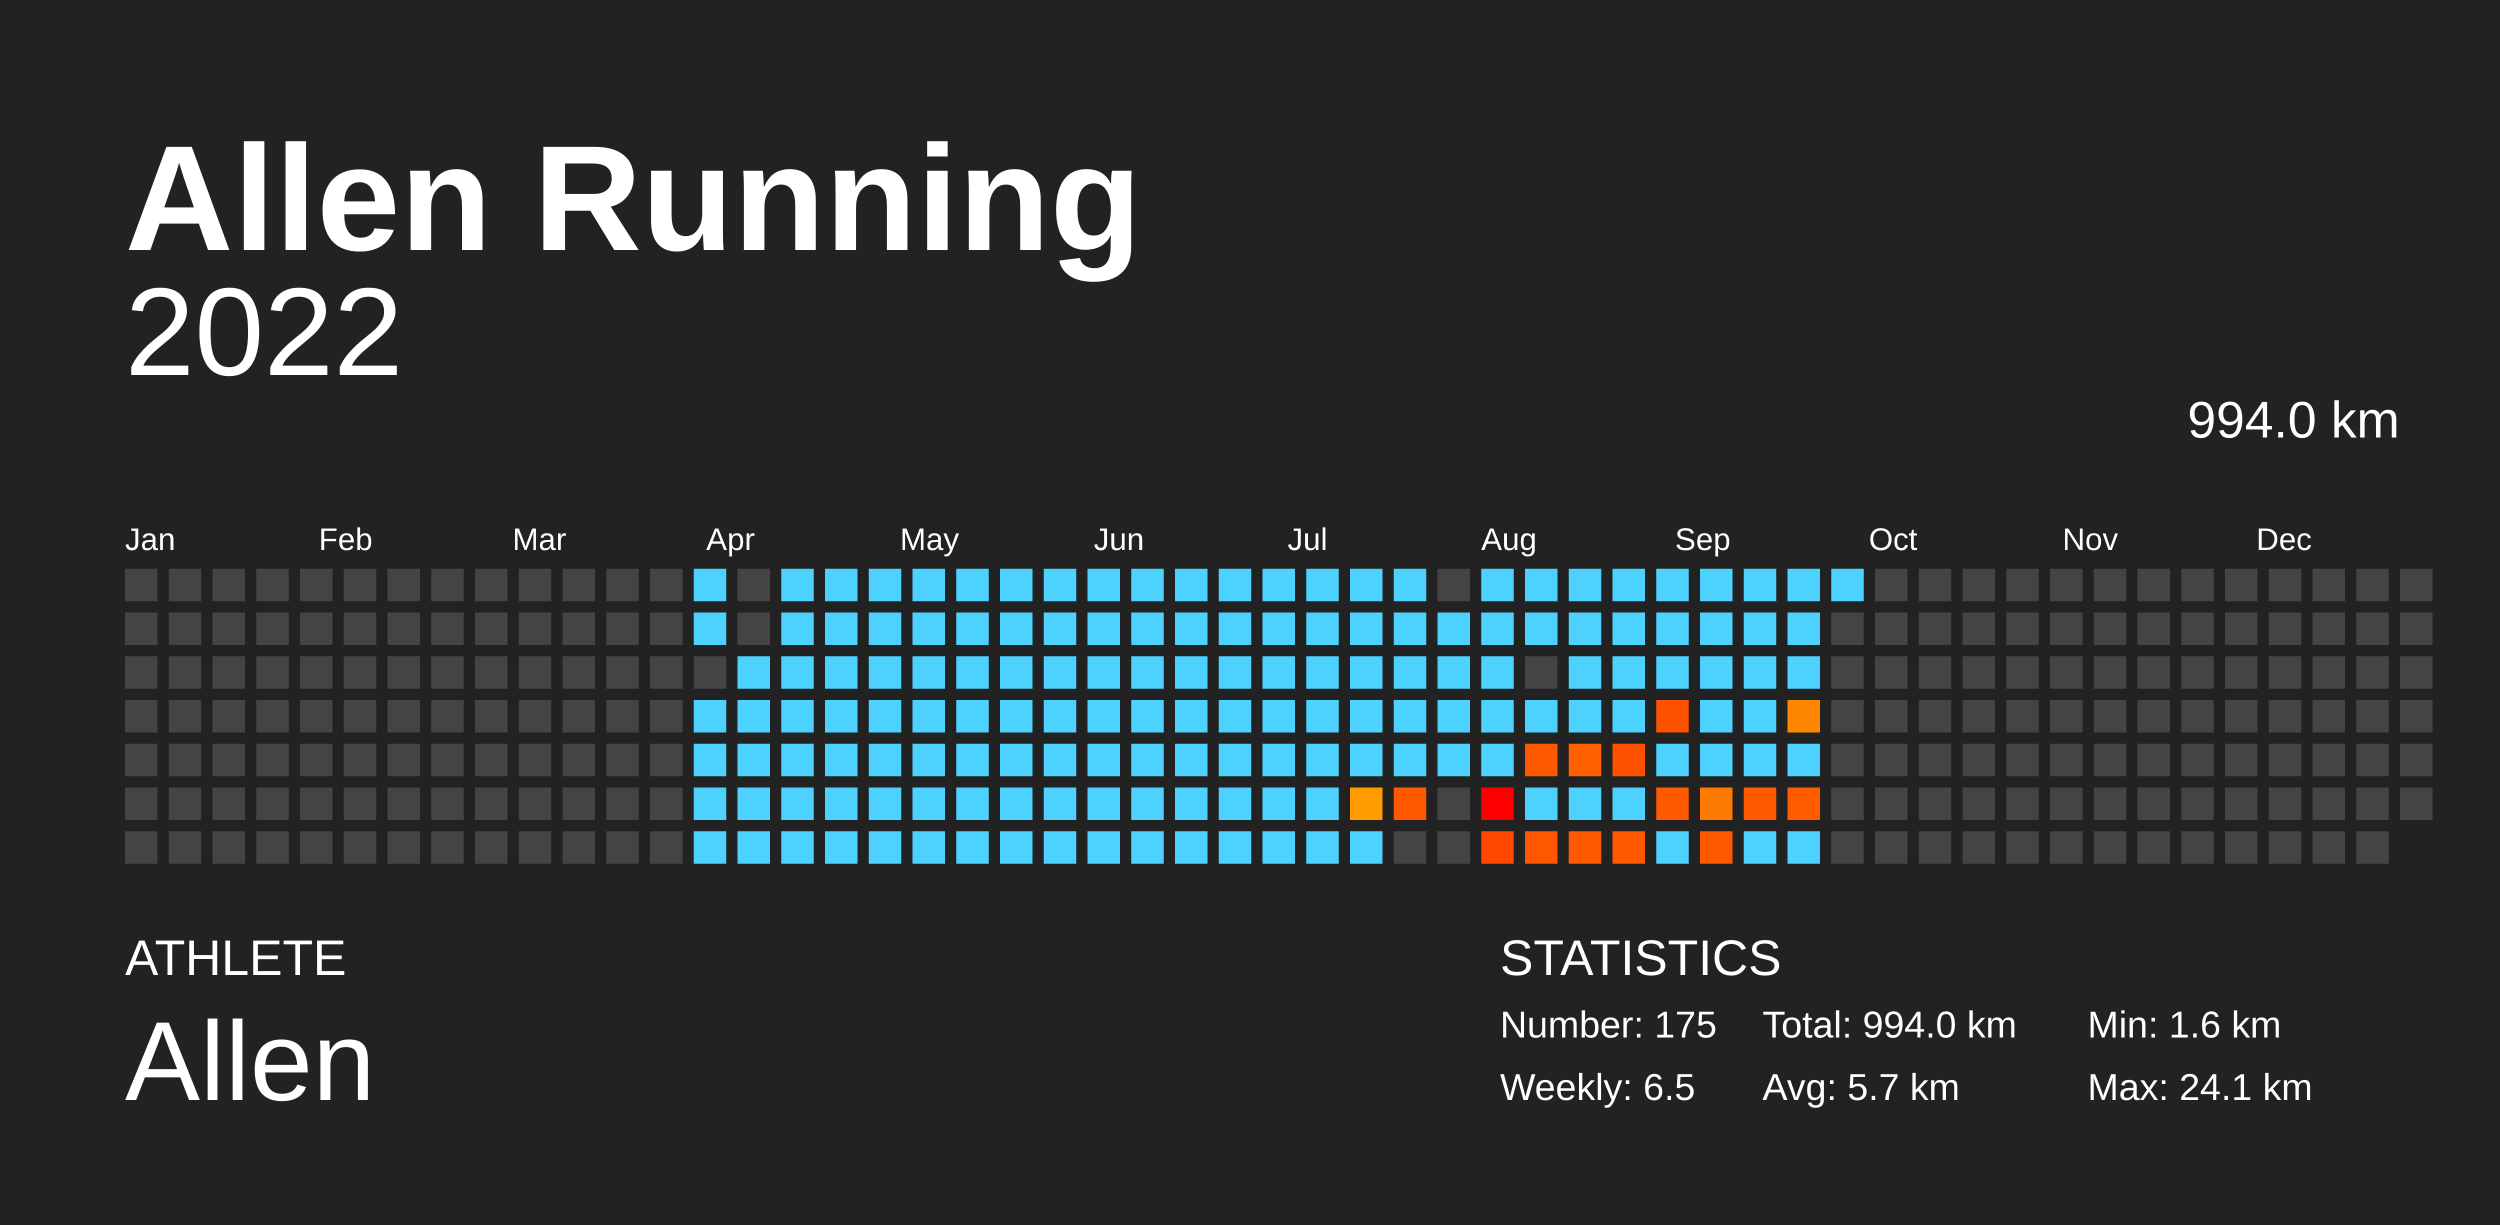
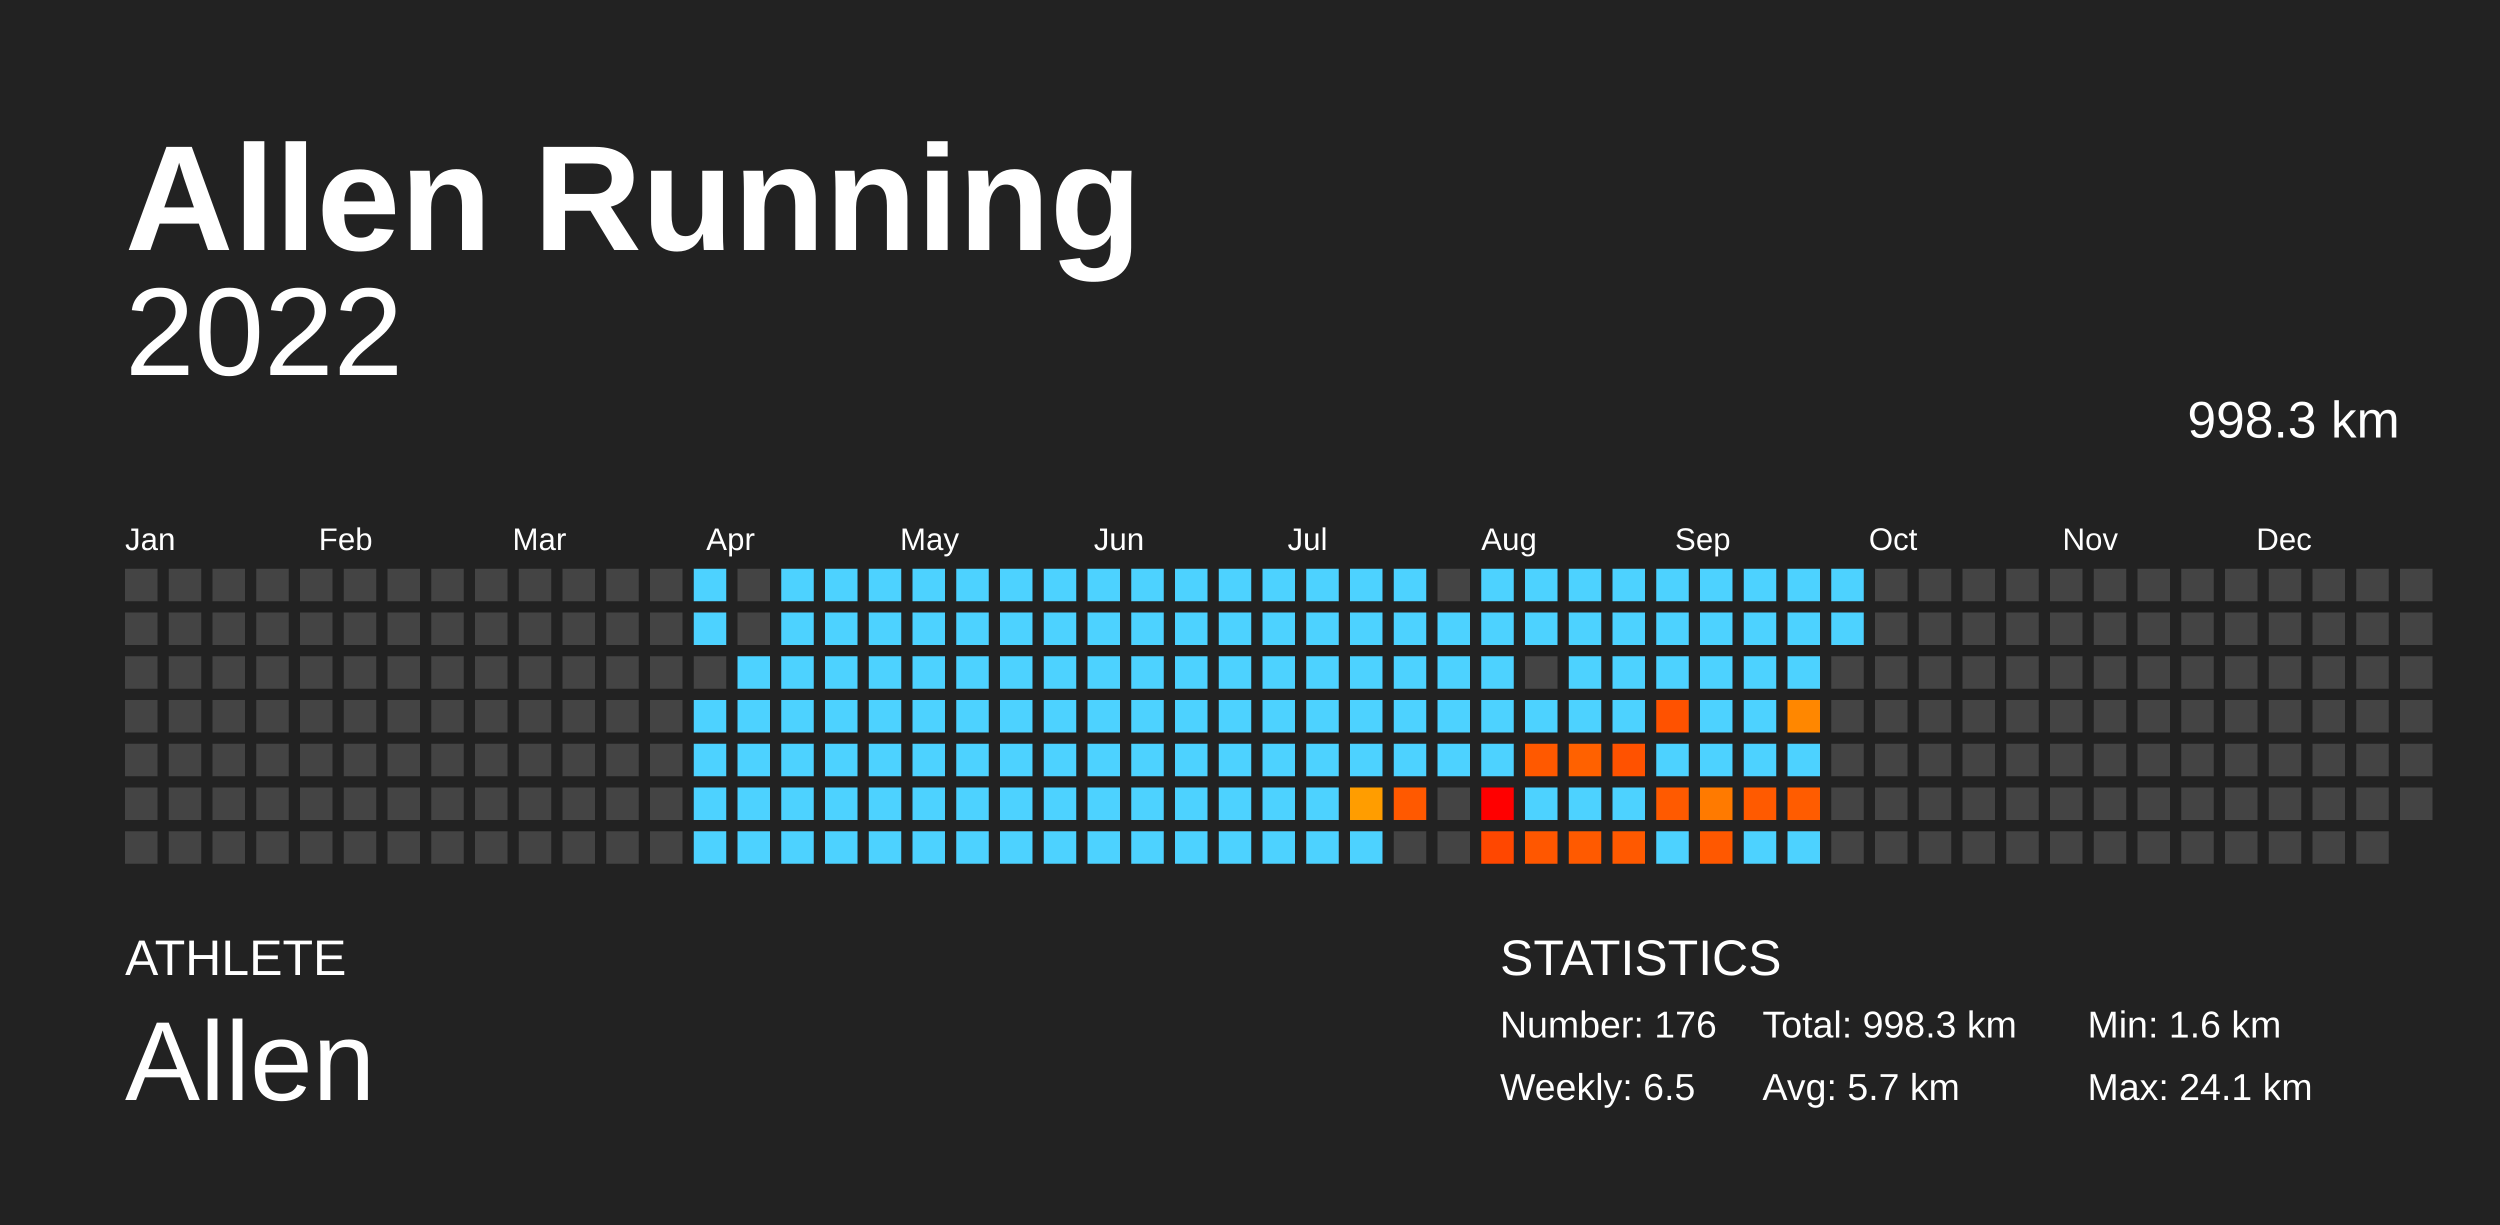
<svg xmlns="http://www.w3.org/2000/svg" baseProfile="full" height="98mm" version="1.1" viewBox="0,0,200,98" width="200mm">
  <defs />
  <rect fill="#222222" height="98" width="200" x="0" y="0" />
  <text fill="#FFFFFF" style="font-size:12px; font-family:Arial; font-weight:bold;" x="10" y="20">Allen Running</text>
  <text fill="#FFFFFF" style="font-size:4px; font-family:Arial" x="10" y="78">ATHLETE</text>
  <text fill="#FFFFFF" style="font-size:9px; font-family:Arial" x="10" y="88">Allen</text>
  <text fill="#FFFFFF" style="font-size:4px; font-family:Arial" x="120" y="78">STATISTICS</text>
-   <text fill="#FFFFFF" style="font-size:3px; font-family:Arial" x="120" y="83">Number: 175</text>
+   <text fill="#FFFFFF" style="font-size:3px; font-family:Arial" x="120" y="83">Number: 176</text>
  <text fill="#FFFFFF" style="font-size:3px; font-family:Arial" x="120" y="88">Weekly: 6.5</text>
-   <text fill="#FFFFFF" style="font-size:3px; font-family:Arial" x="141" y="83">Total: 994.0 km</text>
+   <text fill="#FFFFFF" style="font-size:3px; font-family:Arial" x="141" y="83">Total: 998.3 km</text>
  <text fill="#FFFFFF" style="font-size:3px; font-family:Arial" x="141" y="88">Avg: 5.7 km</text>
  <text fill="#FFFFFF" style="font-size:3px; font-family:Arial" x="167" y="83">Min: 1.6 km</text>
  <text fill="#FFFFFF" style="font-size:3px; font-family:Arial" x="167" y="88">Max: 24.1 km</text>
  <text alignment-baseline="hanging" fill="#FFFFFF" style="font-size:10.0px; font-family:Arial;" x="10" y="30">2022</text>
-   <text alignment-baseline="hanging" fill="#FFFFFF" style="font-size:4.125px; font-family:Arial;" x="175" y="35">994.0 km</text>
+   <text alignment-baseline="hanging" fill="#FFFFFF" style="font-size:4.125px; font-family:Arial;" x="175" y="35">998.3 km</text>
  <text fill="#FFFFFF" style="font-size:2.5px; font-family:Arial" x="10.0" y="44">Jan</text>
  <text fill="#FFFFFF" style="font-size:2.5px; font-family:Arial" x="25.5" y="44">Feb</text>
  <text fill="#FFFFFF" style="font-size:2.5px; font-family:Arial" x="41.0" y="44">Mar</text>
  <text fill="#FFFFFF" style="font-size:2.5px; font-family:Arial" x="56.5" y="44">Apr</text>
  <text fill="#FFFFFF" style="font-size:2.5px; font-family:Arial" x="72.0" y="44">May</text>
  <text fill="#FFFFFF" style="font-size:2.5px; font-family:Arial" x="87.5" y="44">Jun</text>
  <text fill="#FFFFFF" style="font-size:2.5px; font-family:Arial" x="103.0" y="44">Jul</text>
  <text fill="#FFFFFF" style="font-size:2.5px; font-family:Arial" x="118.5" y="44">Aug</text>
  <text fill="#FFFFFF" style="font-size:2.5px; font-family:Arial" x="134.0" y="44">Sep</text>
  <text fill="#FFFFFF" style="font-size:2.5px; font-family:Arial" x="149.5" y="44">Oct</text>
  <text fill="#FFFFFF" style="font-size:2.5px; font-family:Arial" x="165.0" y="44">Nov</text>
  <text fill="#FFFFFF" style="font-size:2.5px; font-family:Arial" x="180.5" y="44">Dec</text>
  <rect fill="#444444" height="2.6" width="2.6" x="10.0" y="45.5" />
  <rect fill="#444444" height="2.6" width="2.6" x="10.0" y="49.0" />
  <rect fill="#444444" height="2.6" width="2.6" x="10.0" y="52.5" />
  <rect fill="#444444" height="2.6" width="2.6" x="10.0" y="56.0" />
  <rect fill="#444444" height="2.6" width="2.6" x="10.0" y="59.5" />
  <rect fill="#444444" height="2.6" width="2.6" x="10.0" y="63.0" />
  <rect fill="#444444" height="2.6" width="2.6" x="10.0" y="66.5" />
  <rect fill="#444444" height="2.6" width="2.6" x="13.5" y="45.5" />
  <rect fill="#444444" height="2.6" width="2.6" x="13.5" y="49.0" />
  <rect fill="#444444" height="2.6" width="2.6" x="13.5" y="52.5" />
  <rect fill="#444444" height="2.6" width="2.6" x="13.5" y="56.0" />
  <rect fill="#444444" height="2.6" width="2.6" x="13.5" y="59.5" />
  <rect fill="#444444" height="2.6" width="2.6" x="13.5" y="63.0" />
  <rect fill="#444444" height="2.6" width="2.6" x="13.5" y="66.5" />
  <rect fill="#444444" height="2.6" width="2.6" x="17.0" y="45.5" />
  <rect fill="#444444" height="2.6" width="2.6" x="17.0" y="49.0" />
  <rect fill="#444444" height="2.6" width="2.6" x="17.0" y="52.5" />
  <rect fill="#444444" height="2.6" width="2.6" x="17.0" y="56.0" />
  <rect fill="#444444" height="2.6" width="2.6" x="17.0" y="59.5" />
  <rect fill="#444444" height="2.6" width="2.6" x="17.0" y="63.0" />
  <rect fill="#444444" height="2.6" width="2.6" x="17.0" y="66.5" />
  <rect fill="#444444" height="2.6" width="2.6" x="20.5" y="45.5" />
  <rect fill="#444444" height="2.6" width="2.6" x="20.5" y="49.0" />
  <rect fill="#444444" height="2.6" width="2.6" x="20.5" y="52.5" />
  <rect fill="#444444" height="2.6" width="2.6" x="20.5" y="56.0" />
  <rect fill="#444444" height="2.6" width="2.6" x="20.5" y="59.5" />
  <rect fill="#444444" height="2.6" width="2.6" x="20.5" y="63.0" />
  <rect fill="#444444" height="2.6" width="2.6" x="20.5" y="66.5" />
  <rect fill="#444444" height="2.6" width="2.6" x="24.0" y="45.5" />
  <rect fill="#444444" height="2.6" width="2.6" x="24.0" y="49.0" />
  <rect fill="#444444" height="2.6" width="2.6" x="24.0" y="52.5" />
  <rect fill="#444444" height="2.6" width="2.6" x="24.0" y="56.0" />
  <rect fill="#444444" height="2.6" width="2.6" x="24.0" y="59.5" />
  <rect fill="#444444" height="2.6" width="2.6" x="24.0" y="63.0" />
  <rect fill="#444444" height="2.6" width="2.6" x="24.0" y="66.5" />
  <rect fill="#444444" height="2.6" width="2.6" x="27.5" y="45.5" />
  <rect fill="#444444" height="2.6" width="2.6" x="27.5" y="49.0" />
  <rect fill="#444444" height="2.6" width="2.6" x="27.5" y="52.5" />
  <rect fill="#444444" height="2.6" width="2.6" x="27.5" y="56.0" />
  <rect fill="#444444" height="2.6" width="2.6" x="27.5" y="59.5" />
  <rect fill="#444444" height="2.6" width="2.6" x="27.5" y="63.0" />
  <rect fill="#444444" height="2.6" width="2.6" x="27.5" y="66.5" />
  <rect fill="#444444" height="2.6" width="2.6" x="31.0" y="45.5" />
  <rect fill="#444444" height="2.6" width="2.6" x="31.0" y="49.0" />
  <rect fill="#444444" height="2.6" width="2.6" x="31.0" y="52.5" />
  <rect fill="#444444" height="2.6" width="2.6" x="31.0" y="56.0" />
  <rect fill="#444444" height="2.6" width="2.6" x="31.0" y="59.5" />
  <rect fill="#444444" height="2.6" width="2.6" x="31.0" y="63.0" />
  <rect fill="#444444" height="2.6" width="2.6" x="31.0" y="66.5" />
  <rect fill="#444444" height="2.6" width="2.6" x="34.5" y="45.5" />
  <rect fill="#444444" height="2.6" width="2.6" x="34.5" y="49.0" />
  <rect fill="#444444" height="2.6" width="2.6" x="34.5" y="52.5" />
  <rect fill="#444444" height="2.6" width="2.6" x="34.5" y="56.0" />
  <rect fill="#444444" height="2.6" width="2.6" x="34.5" y="59.5" />
  <rect fill="#444444" height="2.6" width="2.6" x="34.5" y="63.0" />
  <rect fill="#444444" height="2.6" width="2.6" x="34.5" y="66.5" />
  <rect fill="#444444" height="2.6" width="2.6" x="38.0" y="45.5" />
  <rect fill="#444444" height="2.6" width="2.6" x="38.0" y="49.0" />
  <rect fill="#444444" height="2.6" width="2.6" x="38.0" y="52.5" />
  <rect fill="#444444" height="2.6" width="2.6" x="38.0" y="56.0" />
  <rect fill="#444444" height="2.6" width="2.6" x="38.0" y="59.5" />
  <rect fill="#444444" height="2.6" width="2.6" x="38.0" y="63.0" />
  <rect fill="#444444" height="2.6" width="2.6" x="38.0" y="66.5" />
  <rect fill="#444444" height="2.6" width="2.6" x="41.5" y="45.5" />
  <rect fill="#444444" height="2.6" width="2.6" x="41.5" y="49.0" />
  <rect fill="#444444" height="2.6" width="2.6" x="41.5" y="52.5" />
  <rect fill="#444444" height="2.6" width="2.6" x="41.5" y="56.0" />
  <rect fill="#444444" height="2.6" width="2.6" x="41.5" y="59.5" />
  <rect fill="#444444" height="2.6" width="2.6" x="41.5" y="63.0" />
  <rect fill="#444444" height="2.6" width="2.6" x="41.5" y="66.5" />
  <rect fill="#444444" height="2.6" width="2.6" x="45.0" y="45.5" />
  <rect fill="#444444" height="2.6" width="2.6" x="45.0" y="49.0" />
  <rect fill="#444444" height="2.6" width="2.6" x="45.0" y="52.5" />
  <rect fill="#444444" height="2.6" width="2.6" x="45.0" y="56.0" />
  <rect fill="#444444" height="2.6" width="2.6" x="45.0" y="59.5" />
  <rect fill="#444444" height="2.6" width="2.6" x="45.0" y="63.0" />
  <rect fill="#444444" height="2.6" width="2.6" x="45.0" y="66.5" />
  <rect fill="#444444" height="2.6" width="2.6" x="48.5" y="45.5" />
  <rect fill="#444444" height="2.6" width="2.6" x="48.5" y="49.0" />
  <rect fill="#444444" height="2.6" width="2.6" x="48.5" y="52.5" />
  <rect fill="#444444" height="2.6" width="2.6" x="48.5" y="56.0" />
  <rect fill="#444444" height="2.6" width="2.6" x="48.5" y="59.5" />
  <rect fill="#444444" height="2.6" width="2.6" x="48.5" y="63.0" />
  <rect fill="#444444" height="2.6" width="2.6" x="48.5" y="66.5" />
  <rect fill="#444444" height="2.6" width="2.6" x="52.0" y="45.5" />
  <rect fill="#444444" height="2.6" width="2.6" x="52.0" y="49.0" />
  <rect fill="#444444" height="2.6" width="2.6" x="52.0" y="52.5" />
  <rect fill="#444444" height="2.6" width="2.6" x="52.0" y="56.0" />
  <rect fill="#444444" height="2.6" width="2.6" x="52.0" y="59.5" />
  <rect fill="#444444" height="2.6" width="2.6" x="52.0" y="63.0" />
  <rect fill="#444444" height="2.6" width="2.6" x="52.0" y="66.5" />
  <rect fill="#4dd2ff" height="2.6" width="2.6" x="55.5" y="45.5" />
  <rect fill="#4dd2ff" height="2.6" width="2.6" x="55.5" y="49.0" />
  <rect fill="#444444" height="2.6" width="2.6" x="55.5" y="52.5" />
  <rect fill="#4dd2ff" height="2.6" width="2.6" x="55.5" y="56.0" />
  <rect fill="#4dd2ff" height="2.6" width="2.6" x="55.5" y="59.5" />
  <rect fill="#4dd2ff" height="2.6" width="2.6" x="55.5" y="63.0" />
  <rect fill="#4dd2ff" height="2.6" width="2.6" x="55.5" y="66.5" />
  <rect fill="#444444" height="2.6" width="2.6" x="59.0" y="45.5" />
  <rect fill="#444444" height="2.6" width="2.6" x="59.0" y="49.0" />
  <rect fill="#4dd2ff" height="2.6" width="2.6" x="59.0" y="52.5" />
  <rect fill="#4dd2ff" height="2.6" width="2.6" x="59.0" y="56.0" />
  <rect fill="#4dd2ff" height="2.6" width="2.6" x="59.0" y="59.5" />
  <rect fill="#4dd2ff" height="2.6" width="2.6" x="59.0" y="63.0" />
  <rect fill="#4dd2ff" height="2.6" width="2.6" x="59.0" y="66.5" />
  <rect fill="#4dd2ff" height="2.6" width="2.6" x="62.5" y="45.5" />
  <rect fill="#4dd2ff" height="2.6" width="2.6" x="62.5" y="49.0" />
  <rect fill="#4dd2ff" height="2.6" width="2.6" x="62.5" y="52.5" />
  <rect fill="#4dd2ff" height="2.6" width="2.6" x="62.5" y="56.0" />
  <rect fill="#4dd2ff" height="2.6" width="2.6" x="62.5" y="59.5" />
  <rect fill="#4dd2ff" height="2.6" width="2.6" x="62.5" y="63.0" />
  <rect fill="#4dd2ff" height="2.6" width="2.6" x="62.5" y="66.5" />
  <rect fill="#4dd2ff" height="2.6" width="2.6" x="66.0" y="45.5" />
  <rect fill="#4dd2ff" height="2.6" width="2.6" x="66.0" y="49.0" />
  <rect fill="#4dd2ff" height="2.6" width="2.6" x="66.0" y="52.5" />
  <rect fill="#4dd2ff" height="2.6" width="2.6" x="66.0" y="56.0" />
  <rect fill="#4dd2ff" height="2.6" width="2.6" x="66.0" y="59.5" />
  <rect fill="#4dd2ff" height="2.6" width="2.6" x="66.0" y="63.0" />
  <rect fill="#4dd2ff" height="2.6" width="2.6" x="66.0" y="66.5" />
  <rect fill="#4dd2ff" height="2.6" width="2.6" x="69.5" y="45.5" />
  <rect fill="#4dd2ff" height="2.6" width="2.6" x="69.5" y="49.0" />
  <rect fill="#4dd2ff" height="2.6" width="2.6" x="69.5" y="52.5" />
  <rect fill="#4dd2ff" height="2.6" width="2.6" x="69.5" y="56.0" />
  <rect fill="#4dd2ff" height="2.6" width="2.6" x="69.5" y="59.5" />
  <rect fill="#4dd2ff" height="2.6" width="2.6" x="69.5" y="63.0" />
  <rect fill="#4dd2ff" height="2.6" width="2.6" x="69.5" y="66.5" />
  <rect fill="#4dd2ff" height="2.6" width="2.6" x="73.0" y="45.5" />
  <rect fill="#4dd2ff" height="2.6" width="2.6" x="73.0" y="49.0" />
  <rect fill="#4dd2ff" height="2.6" width="2.6" x="73.0" y="52.5" />
  <rect fill="#4dd2ff" height="2.6" width="2.6" x="73.0" y="56.0" />
  <rect fill="#4dd2ff" height="2.6" width="2.6" x="73.0" y="59.5" />
  <rect fill="#4dd2ff" height="2.6" width="2.6" x="73.0" y="63.0" />
  <rect fill="#4dd2ff" height="2.6" width="2.6" x="73.0" y="66.5" />
  <rect fill="#4dd2ff" height="2.6" width="2.6" x="76.5" y="45.5" />
  <rect fill="#4dd2ff" height="2.6" width="2.6" x="76.5" y="49.0" />
  <rect fill="#4dd2ff" height="2.6" width="2.6" x="76.5" y="52.5" />
  <rect fill="#4dd2ff" height="2.6" width="2.6" x="76.5" y="56.0" />
  <rect fill="#4dd2ff" height="2.6" width="2.6" x="76.5" y="59.5" />
  <rect fill="#4dd2ff" height="2.6" width="2.6" x="76.5" y="63.0" />
  <rect fill="#4dd2ff" height="2.6" width="2.6" x="76.5" y="66.5" />
  <rect fill="#4dd2ff" height="2.6" width="2.6" x="80.0" y="45.5" />
  <rect fill="#4dd2ff" height="2.6" width="2.6" x="80.0" y="49.0" />
  <rect fill="#4dd2ff" height="2.6" width="2.6" x="80.0" y="52.5" />
  <rect fill="#4dd2ff" height="2.6" width="2.6" x="80.0" y="56.0" />
  <rect fill="#4dd2ff" height="2.6" width="2.6" x="80.0" y="59.5" />
  <rect fill="#4dd2ff" height="2.6" width="2.6" x="80.0" y="63.0" />
  <rect fill="#4dd2ff" height="2.6" width="2.6" x="80.0" y="66.5" />
  <rect fill="#4dd2ff" height="2.6" width="2.6" x="83.5" y="45.5" />
  <rect fill="#4dd2ff" height="2.6" width="2.6" x="83.5" y="49.0" />
  <rect fill="#4dd2ff" height="2.6" width="2.6" x="83.5" y="52.5" />
  <rect fill="#4dd2ff" height="2.6" width="2.6" x="83.5" y="56.0" />
  <rect fill="#4dd2ff" height="2.6" width="2.6" x="83.5" y="59.5" />
  <rect fill="#4dd2ff" height="2.6" width="2.6" x="83.5" y="63.0" />
  <rect fill="#4dd2ff" height="2.6" width="2.6" x="83.5" y="66.5" />
  <rect fill="#4dd2ff" height="2.6" width="2.6" x="87.0" y="45.5" />
  <rect fill="#4dd2ff" height="2.6" width="2.6" x="87.0" y="49.0" />
  <rect fill="#4dd2ff" height="2.6" width="2.6" x="87.0" y="52.5" />
  <rect fill="#4dd2ff" height="2.6" width="2.6" x="87.0" y="56.0" />
  <rect fill="#4dd2ff" height="2.6" width="2.6" x="87.0" y="59.5" />
  <rect fill="#4dd2ff" height="2.6" width="2.6" x="87.0" y="63.0" />
  <rect fill="#4dd2ff" height="2.6" width="2.6" x="87.0" y="66.5" />
  <rect fill="#4dd2ff" height="2.6" width="2.6" x="90.5" y="45.5" />
  <rect fill="#4dd2ff" height="2.6" width="2.6" x="90.5" y="49.0" />
  <rect fill="#4dd2ff" height="2.6" width="2.6" x="90.5" y="52.5" />
  <rect fill="#4dd2ff" height="2.6" width="2.6" x="90.5" y="56.0" />
  <rect fill="#4dd2ff" height="2.6" width="2.6" x="90.5" y="59.5" />
  <rect fill="#4dd2ff" height="2.6" width="2.6" x="90.5" y="63.0" />
  <rect fill="#4dd2ff" height="2.6" width="2.6" x="90.5" y="66.5" />
  <rect fill="#4dd2ff" height="2.6" width="2.6" x="94.0" y="45.5" />
  <rect fill="#4dd2ff" height="2.6" width="2.6" x="94.0" y="49.0" />
  <rect fill="#4dd2ff" height="2.6" width="2.6" x="94.0" y="52.5" />
  <rect fill="#4dd2ff" height="2.6" width="2.6" x="94.0" y="56.0" />
  <rect fill="#4dd2ff" height="2.6" width="2.6" x="94.0" y="59.5" />
  <rect fill="#4dd2ff" height="2.6" width="2.6" x="94.0" y="63.0" />
  <rect fill="#4dd2ff" height="2.6" width="2.6" x="94.0" y="66.5" />
  <rect fill="#4dd2ff" height="2.6" width="2.6" x="97.5" y="45.5" />
  <rect fill="#4dd2ff" height="2.6" width="2.6" x="97.5" y="49.0" />
  <rect fill="#4dd2ff" height="2.6" width="2.6" x="97.5" y="52.5" />
  <rect fill="#4dd2ff" height="2.6" width="2.6" x="97.5" y="56.0" />
  <rect fill="#4dd2ff" height="2.6" width="2.6" x="97.5" y="59.5" />
  <rect fill="#4dd2ff" height="2.6" width="2.6" x="97.5" y="63.0" />
  <rect fill="#4dd2ff" height="2.6" width="2.6" x="97.5" y="66.5" />
  <rect fill="#4dd2ff" height="2.6" width="2.6" x="101.0" y="45.5" />
  <rect fill="#4dd2ff" height="2.6" width="2.6" x="101.0" y="49.0" />
  <rect fill="#4dd2ff" height="2.6" width="2.6" x="101.0" y="52.5" />
  <rect fill="#4dd2ff" height="2.6" width="2.6" x="101.0" y="56.0" />
  <rect fill="#4dd2ff" height="2.6" width="2.6" x="101.0" y="59.5" />
  <rect fill="#4dd2ff" height="2.6" width="2.6" x="101.0" y="63.0" />
  <rect fill="#4dd2ff" height="2.6" width="2.6" x="101.0" y="66.5" />
  <rect fill="#4dd2ff" height="2.6" width="2.6" x="104.5" y="45.5" />
  <rect fill="#4dd2ff" height="2.6" width="2.6" x="104.5" y="49.0" />
  <rect fill="#4dd2ff" height="2.6" width="2.6" x="104.5" y="52.5" />
  <rect fill="#4dd2ff" height="2.6" width="2.6" x="104.5" y="56.0" />
  <rect fill="#4dd2ff" height="2.6" width="2.6" x="104.5" y="59.5" />
  <rect fill="#4dd2ff" height="2.6" width="2.6" x="104.5" y="63.0" />
  <rect fill="#4dd2ff" height="2.6" width="2.6" x="104.5" y="66.5" />
  <rect fill="#4dd2ff" height="2.6" width="2.6" x="108.0" y="45.5" />
  <rect fill="#4dd2ff" height="2.6" width="2.6" x="108.0" y="49.0" />
  <rect fill="#4dd2ff" height="2.6" width="2.6" x="108.0" y="52.5" />
  <rect fill="#4dd2ff" height="2.6" width="2.6" x="108.0" y="56.0" />
  <rect fill="#4dd2ff" height="2.6" width="2.6" x="108.0" y="59.5" />
  <rect fill="#ff9d00" height="2.6" width="2.6" x="108.0" y="63.0" />
  <rect fill="#4dd2ff" height="2.6" width="2.6" x="108.0" y="66.5" />
  <rect fill="#4dd2ff" height="2.6" width="2.6" x="111.5" y="45.5" />
  <rect fill="#4dd2ff" height="2.6" width="2.6" x="111.5" y="49.0" />
  <rect fill="#4dd2ff" height="2.6" width="2.6" x="111.5" y="52.5" />
  <rect fill="#4dd2ff" height="2.6" width="2.6" x="111.5" y="56.0" />
  <rect fill="#4dd2ff" height="2.6" width="2.6" x="111.5" y="59.5" />
  <rect fill="#ff5900" height="2.6" width="2.6" x="111.5" y="63.0" />
  <rect fill="#444444" height="2.6" width="2.6" x="111.5" y="66.5" />
  <rect fill="#444444" height="2.6" width="2.6" x="115.0" y="45.5" />
  <rect fill="#4dd2ff" height="2.6" width="2.6" x="115.0" y="49.0" />
  <rect fill="#4dd2ff" height="2.6" width="2.6" x="115.0" y="52.5" />
  <rect fill="#4dd2ff" height="2.6" width="2.6" x="115.0" y="56.0" />
  <rect fill="#4dd2ff" height="2.6" width="2.6" x="115.0" y="59.5" />
  <rect fill="#444444" height="2.6" width="2.6" x="115.0" y="63.0" />
  <rect fill="#444444" height="2.6" width="2.6" x="115.0" y="66.5" />
  <rect fill="#4dd2ff" height="2.6" width="2.6" x="118.5" y="45.5" />
  <rect fill="#4dd2ff" height="2.6" width="2.6" x="118.5" y="49.0" />
  <rect fill="#4dd2ff" height="2.6" width="2.6" x="118.5" y="52.5" />
  <rect fill="#4dd2ff" height="2.6" width="2.6" x="118.5" y="56.0" />
  <rect fill="#4dd2ff" height="2.6" width="2.6" x="118.5" y="59.5" />
  <rect fill="red" height="2.6" width="2.6" x="118.5" y="63.0" />
  <rect fill="#ff4700" height="2.6" width="2.6" x="118.5" y="66.5" />
  <rect fill="#4dd2ff" height="2.6" width="2.6" x="122.0" y="45.5" />
  <rect fill="#4dd2ff" height="2.6" width="2.6" x="122.0" y="49.0" />
  <rect fill="#444444" height="2.6" width="2.6" x="122.0" y="52.5" />
  <rect fill="#4dd2ff" height="2.6" width="2.6" x="122.0" y="56.0" />
  <rect fill="#ff5900" height="2.6" width="2.6" x="122.0" y="59.5" />
  <rect fill="#4dd2ff" height="2.6" width="2.6" x="122.0" y="63.0" />
  <rect fill="#ff5700" height="2.6" width="2.6" x="122.0" y="66.5" />
  <rect fill="#4dd2ff" height="2.6" width="2.6" x="125.5" y="45.5" />
  <rect fill="#4dd2ff" height="2.6" width="2.6" x="125.5" y="49.0" />
  <rect fill="#4dd2ff" height="2.6" width="2.6" x="125.5" y="52.5" />
  <rect fill="#4dd2ff" height="2.6" width="2.6" x="125.5" y="56.0" />
  <rect fill="#ff6100" height="2.6" width="2.6" x="125.5" y="59.5" />
  <rect fill="#4dd2ff" height="2.6" width="2.6" x="125.5" y="63.0" />
  <rect fill="#ff5a00" height="2.6" width="2.6" x="125.5" y="66.5" />
  <rect fill="#4dd2ff" height="2.6" width="2.6" x="129.0" y="45.5" />
  <rect fill="#4dd2ff" height="2.6" width="2.6" x="129.0" y="49.0" />
  <rect fill="#4dd2ff" height="2.6" width="2.6" x="129.0" y="52.5" />
  <rect fill="#4dd2ff" height="2.6" width="2.6" x="129.0" y="56.0" />
  <rect fill="#ff5200" height="2.6" width="2.6" x="129.0" y="59.5" />
  <rect fill="#4dd2ff" height="2.6" width="2.6" x="129.0" y="63.0" />
  <rect fill="#ff5900" height="2.6" width="2.6" x="129.0" y="66.5" />
  <rect fill="#4dd2ff" height="2.6" width="2.6" x="132.5" y="45.5" />
  <rect fill="#4dd2ff" height="2.6" width="2.6" x="132.5" y="49.0" />
  <rect fill="#4dd2ff" height="2.6" width="2.6" x="132.5" y="52.5" />
  <rect fill="#ff5200" height="2.6" width="2.6" x="132.5" y="56.0" />
  <rect fill="#4dd2ff" height="2.6" width="2.6" x="132.5" y="59.5" />
  <rect fill="#ff5a00" height="2.6" width="2.6" x="132.5" y="63.0" />
  <rect fill="#4dd2ff" height="2.6" width="2.6" x="132.5" y="66.5" />
  <rect fill="#4dd2ff" height="2.6" width="2.6" x="136.0" y="45.5" />
  <rect fill="#4dd2ff" height="2.6" width="2.6" x="136.0" y="49.0" />
  <rect fill="#4dd2ff" height="2.6" width="2.6" x="136.0" y="52.5" />
  <rect fill="#4dd2ff" height="2.6" width="2.6" x="136.0" y="56.0" />
  <rect fill="#4dd2ff" height="2.6" width="2.6" x="136.0" y="59.5" />
  <rect fill="#ff7a00" height="2.6" width="2.6" x="136.0" y="63.0" />
  <rect fill="#ff5800" height="2.6" width="2.6" x="136.0" y="66.5" />
  <rect fill="#4dd2ff" height="2.6" width="2.6" x="139.5" y="45.5" />
  <rect fill="#4dd2ff" height="2.6" width="2.6" x="139.5" y="49.0" />
  <rect fill="#4dd2ff" height="2.6" width="2.6" x="139.5" y="52.5" />
  <rect fill="#4dd2ff" height="2.6" width="2.6" x="139.5" y="56.0" />
  <rect fill="#4dd2ff" height="2.6" width="2.6" x="139.5" y="59.5" />
  <rect fill="#ff5a00" height="2.6" width="2.6" x="139.5" y="63.0" />
  <rect fill="#4dd2ff" height="2.6" width="2.6" x="139.5" y="66.5" />
  <rect fill="#4dd2ff" height="2.6" width="2.6" x="143.0" y="45.5" />
  <rect fill="#4dd2ff" height="2.6" width="2.6" x="143.0" y="49.0" />
  <rect fill="#4dd2ff" height="2.6" width="2.6" x="143.0" y="52.5" />
  <rect fill="#ff8700" height="2.6" width="2.6" x="143.0" y="56.0" />
  <rect fill="#4dd2ff" height="2.6" width="2.6" x="143.0" y="59.5" />
  <rect fill="#ff5c00" height="2.6" width="2.6" x="143.0" y="63.0" />
  <rect fill="#4dd2ff" height="2.6" width="2.6" x="143.0" y="66.5" />
  <rect fill="#4dd2ff" height="2.6" width="2.6" x="146.5" y="45.5" />
-   <rect fill="#444444" height="2.6" width="2.6" x="146.5" y="49.0" />
+   <rect fill="#4dd2ff" height="2.6" width="2.6" x="146.5" y="49.0" />
  <rect fill="#444444" height="2.6" width="2.6" x="146.5" y="52.5" />
  <rect fill="#444444" height="2.6" width="2.6" x="146.5" y="56.0" />
  <rect fill="#444444" height="2.6" width="2.6" x="146.5" y="59.5" />
  <rect fill="#444444" height="2.6" width="2.6" x="146.5" y="63.0" />
  <rect fill="#444444" height="2.6" width="2.6" x="146.5" y="66.5" />
  <rect fill="#444444" height="2.6" width="2.6" x="150.0" y="45.5" />
  <rect fill="#444444" height="2.6" width="2.6" x="150.0" y="49.0" />
  <rect fill="#444444" height="2.6" width="2.6" x="150.0" y="52.5" />
  <rect fill="#444444" height="2.6" width="2.6" x="150.0" y="56.0" />
  <rect fill="#444444" height="2.6" width="2.6" x="150.0" y="59.5" />
  <rect fill="#444444" height="2.6" width="2.6" x="150.0" y="63.0" />
  <rect fill="#444444" height="2.6" width="2.6" x="150.0" y="66.5" />
  <rect fill="#444444" height="2.6" width="2.6" x="153.5" y="45.5" />
  <rect fill="#444444" height="2.6" width="2.6" x="153.5" y="49.0" />
  <rect fill="#444444" height="2.6" width="2.6" x="153.5" y="52.5" />
  <rect fill="#444444" height="2.6" width="2.6" x="153.5" y="56.0" />
  <rect fill="#444444" height="2.6" width="2.6" x="153.5" y="59.5" />
  <rect fill="#444444" height="2.6" width="2.6" x="153.5" y="63.0" />
  <rect fill="#444444" height="2.6" width="2.6" x="153.5" y="66.5" />
  <rect fill="#444444" height="2.6" width="2.6" x="157.0" y="45.5" />
  <rect fill="#444444" height="2.6" width="2.6" x="157.0" y="49.0" />
  <rect fill="#444444" height="2.6" width="2.6" x="157.0" y="52.5" />
  <rect fill="#444444" height="2.6" width="2.6" x="157.0" y="56.0" />
  <rect fill="#444444" height="2.6" width="2.6" x="157.0" y="59.5" />
  <rect fill="#444444" height="2.6" width="2.6" x="157.0" y="63.0" />
  <rect fill="#444444" height="2.6" width="2.6" x="157.0" y="66.5" />
  <rect fill="#444444" height="2.6" width="2.6" x="160.5" y="45.5" />
  <rect fill="#444444" height="2.6" width="2.6" x="160.5" y="49.0" />
  <rect fill="#444444" height="2.6" width="2.6" x="160.5" y="52.5" />
  <rect fill="#444444" height="2.6" width="2.6" x="160.5" y="56.0" />
  <rect fill="#444444" height="2.6" width="2.6" x="160.5" y="59.5" />
  <rect fill="#444444" height="2.6" width="2.6" x="160.5" y="63.0" />
  <rect fill="#444444" height="2.6" width="2.6" x="160.5" y="66.5" />
  <rect fill="#444444" height="2.6" width="2.6" x="164.0" y="45.5" />
  <rect fill="#444444" height="2.6" width="2.6" x="164.0" y="49.0" />
  <rect fill="#444444" height="2.6" width="2.6" x="164.0" y="52.5" />
  <rect fill="#444444" height="2.6" width="2.6" x="164.0" y="56.0" />
  <rect fill="#444444" height="2.6" width="2.6" x="164.0" y="59.5" />
  <rect fill="#444444" height="2.6" width="2.6" x="164.0" y="63.0" />
  <rect fill="#444444" height="2.6" width="2.6" x="164.0" y="66.5" />
  <rect fill="#444444" height="2.6" width="2.6" x="167.5" y="45.5" />
  <rect fill="#444444" height="2.6" width="2.6" x="167.5" y="49.0" />
  <rect fill="#444444" height="2.6" width="2.6" x="167.5" y="52.5" />
  <rect fill="#444444" height="2.6" width="2.6" x="167.5" y="56.0" />
  <rect fill="#444444" height="2.6" width="2.6" x="167.5" y="59.5" />
  <rect fill="#444444" height="2.6" width="2.6" x="167.5" y="63.0" />
  <rect fill="#444444" height="2.6" width="2.6" x="167.5" y="66.5" />
  <rect fill="#444444" height="2.6" width="2.6" x="171.0" y="45.5" />
  <rect fill="#444444" height="2.6" width="2.6" x="171.0" y="49.0" />
  <rect fill="#444444" height="2.6" width="2.6" x="171.0" y="52.5" />
  <rect fill="#444444" height="2.6" width="2.6" x="171.0" y="56.0" />
  <rect fill="#444444" height="2.6" width="2.6" x="171.0" y="59.5" />
  <rect fill="#444444" height="2.6" width="2.6" x="171.0" y="63.0" />
  <rect fill="#444444" height="2.6" width="2.6" x="171.0" y="66.5" />
  <rect fill="#444444" height="2.6" width="2.6" x="174.5" y="45.5" />
  <rect fill="#444444" height="2.6" width="2.6" x="174.5" y="49.0" />
  <rect fill="#444444" height="2.6" width="2.6" x="174.5" y="52.5" />
  <rect fill="#444444" height="2.6" width="2.6" x="174.5" y="56.0" />
  <rect fill="#444444" height="2.6" width="2.6" x="174.5" y="59.5" />
  <rect fill="#444444" height="2.6" width="2.6" x="174.5" y="63.0" />
  <rect fill="#444444" height="2.6" width="2.6" x="174.5" y="66.5" />
  <rect fill="#444444" height="2.6" width="2.6" x="178.0" y="45.5" />
  <rect fill="#444444" height="2.6" width="2.6" x="178.0" y="49.0" />
  <rect fill="#444444" height="2.6" width="2.6" x="178.0" y="52.5" />
  <rect fill="#444444" height="2.6" width="2.6" x="178.0" y="56.0" />
  <rect fill="#444444" height="2.6" width="2.6" x="178.0" y="59.5" />
  <rect fill="#444444" height="2.6" width="2.6" x="178.0" y="63.0" />
  <rect fill="#444444" height="2.6" width="2.6" x="178.0" y="66.5" />
  <rect fill="#444444" height="2.6" width="2.6" x="181.5" y="45.5" />
  <rect fill="#444444" height="2.6" width="2.6" x="181.5" y="49.0" />
  <rect fill="#444444" height="2.6" width="2.6" x="181.5" y="52.5" />
  <rect fill="#444444" height="2.6" width="2.6" x="181.5" y="56.0" />
  <rect fill="#444444" height="2.6" width="2.6" x="181.5" y="59.5" />
  <rect fill="#444444" height="2.6" width="2.6" x="181.5" y="63.0" />
  <rect fill="#444444" height="2.6" width="2.6" x="181.5" y="66.5" />
  <rect fill="#444444" height="2.6" width="2.6" x="185.0" y="45.5" />
  <rect fill="#444444" height="2.6" width="2.6" x="185.0" y="49.0" />
  <rect fill="#444444" height="2.6" width="2.6" x="185.0" y="52.5" />
  <rect fill="#444444" height="2.6" width="2.6" x="185.0" y="56.0" />
  <rect fill="#444444" height="2.6" width="2.6" x="185.0" y="59.5" />
  <rect fill="#444444" height="2.6" width="2.6" x="185.0" y="63.0" />
  <rect fill="#444444" height="2.6" width="2.6" x="185.0" y="66.5" />
  <rect fill="#444444" height="2.6" width="2.6" x="188.5" y="45.5" />
  <rect fill="#444444" height="2.6" width="2.6" x="188.5" y="49.0" />
  <rect fill="#444444" height="2.6" width="2.6" x="188.5" y="52.5" />
  <rect fill="#444444" height="2.6" width="2.6" x="188.5" y="56.0" />
  <rect fill="#444444" height="2.6" width="2.6" x="188.5" y="59.5" />
  <rect fill="#444444" height="2.6" width="2.6" x="188.5" y="63.0" />
  <rect fill="#444444" height="2.6" width="2.6" x="188.5" y="66.5" />
  <rect fill="#444444" height="2.6" width="2.6" x="192.0" y="45.5" />
  <rect fill="#444444" height="2.6" width="2.6" x="192.0" y="49.0" />
  <rect fill="#444444" height="2.6" width="2.6" x="192.0" y="52.5" />
  <rect fill="#444444" height="2.6" width="2.6" x="192.0" y="56.0" />
  <rect fill="#444444" height="2.6" width="2.6" x="192.0" y="59.5" />
  <rect fill="#444444" height="2.6" width="2.6" x="192.0" y="63.0" />
</svg>
